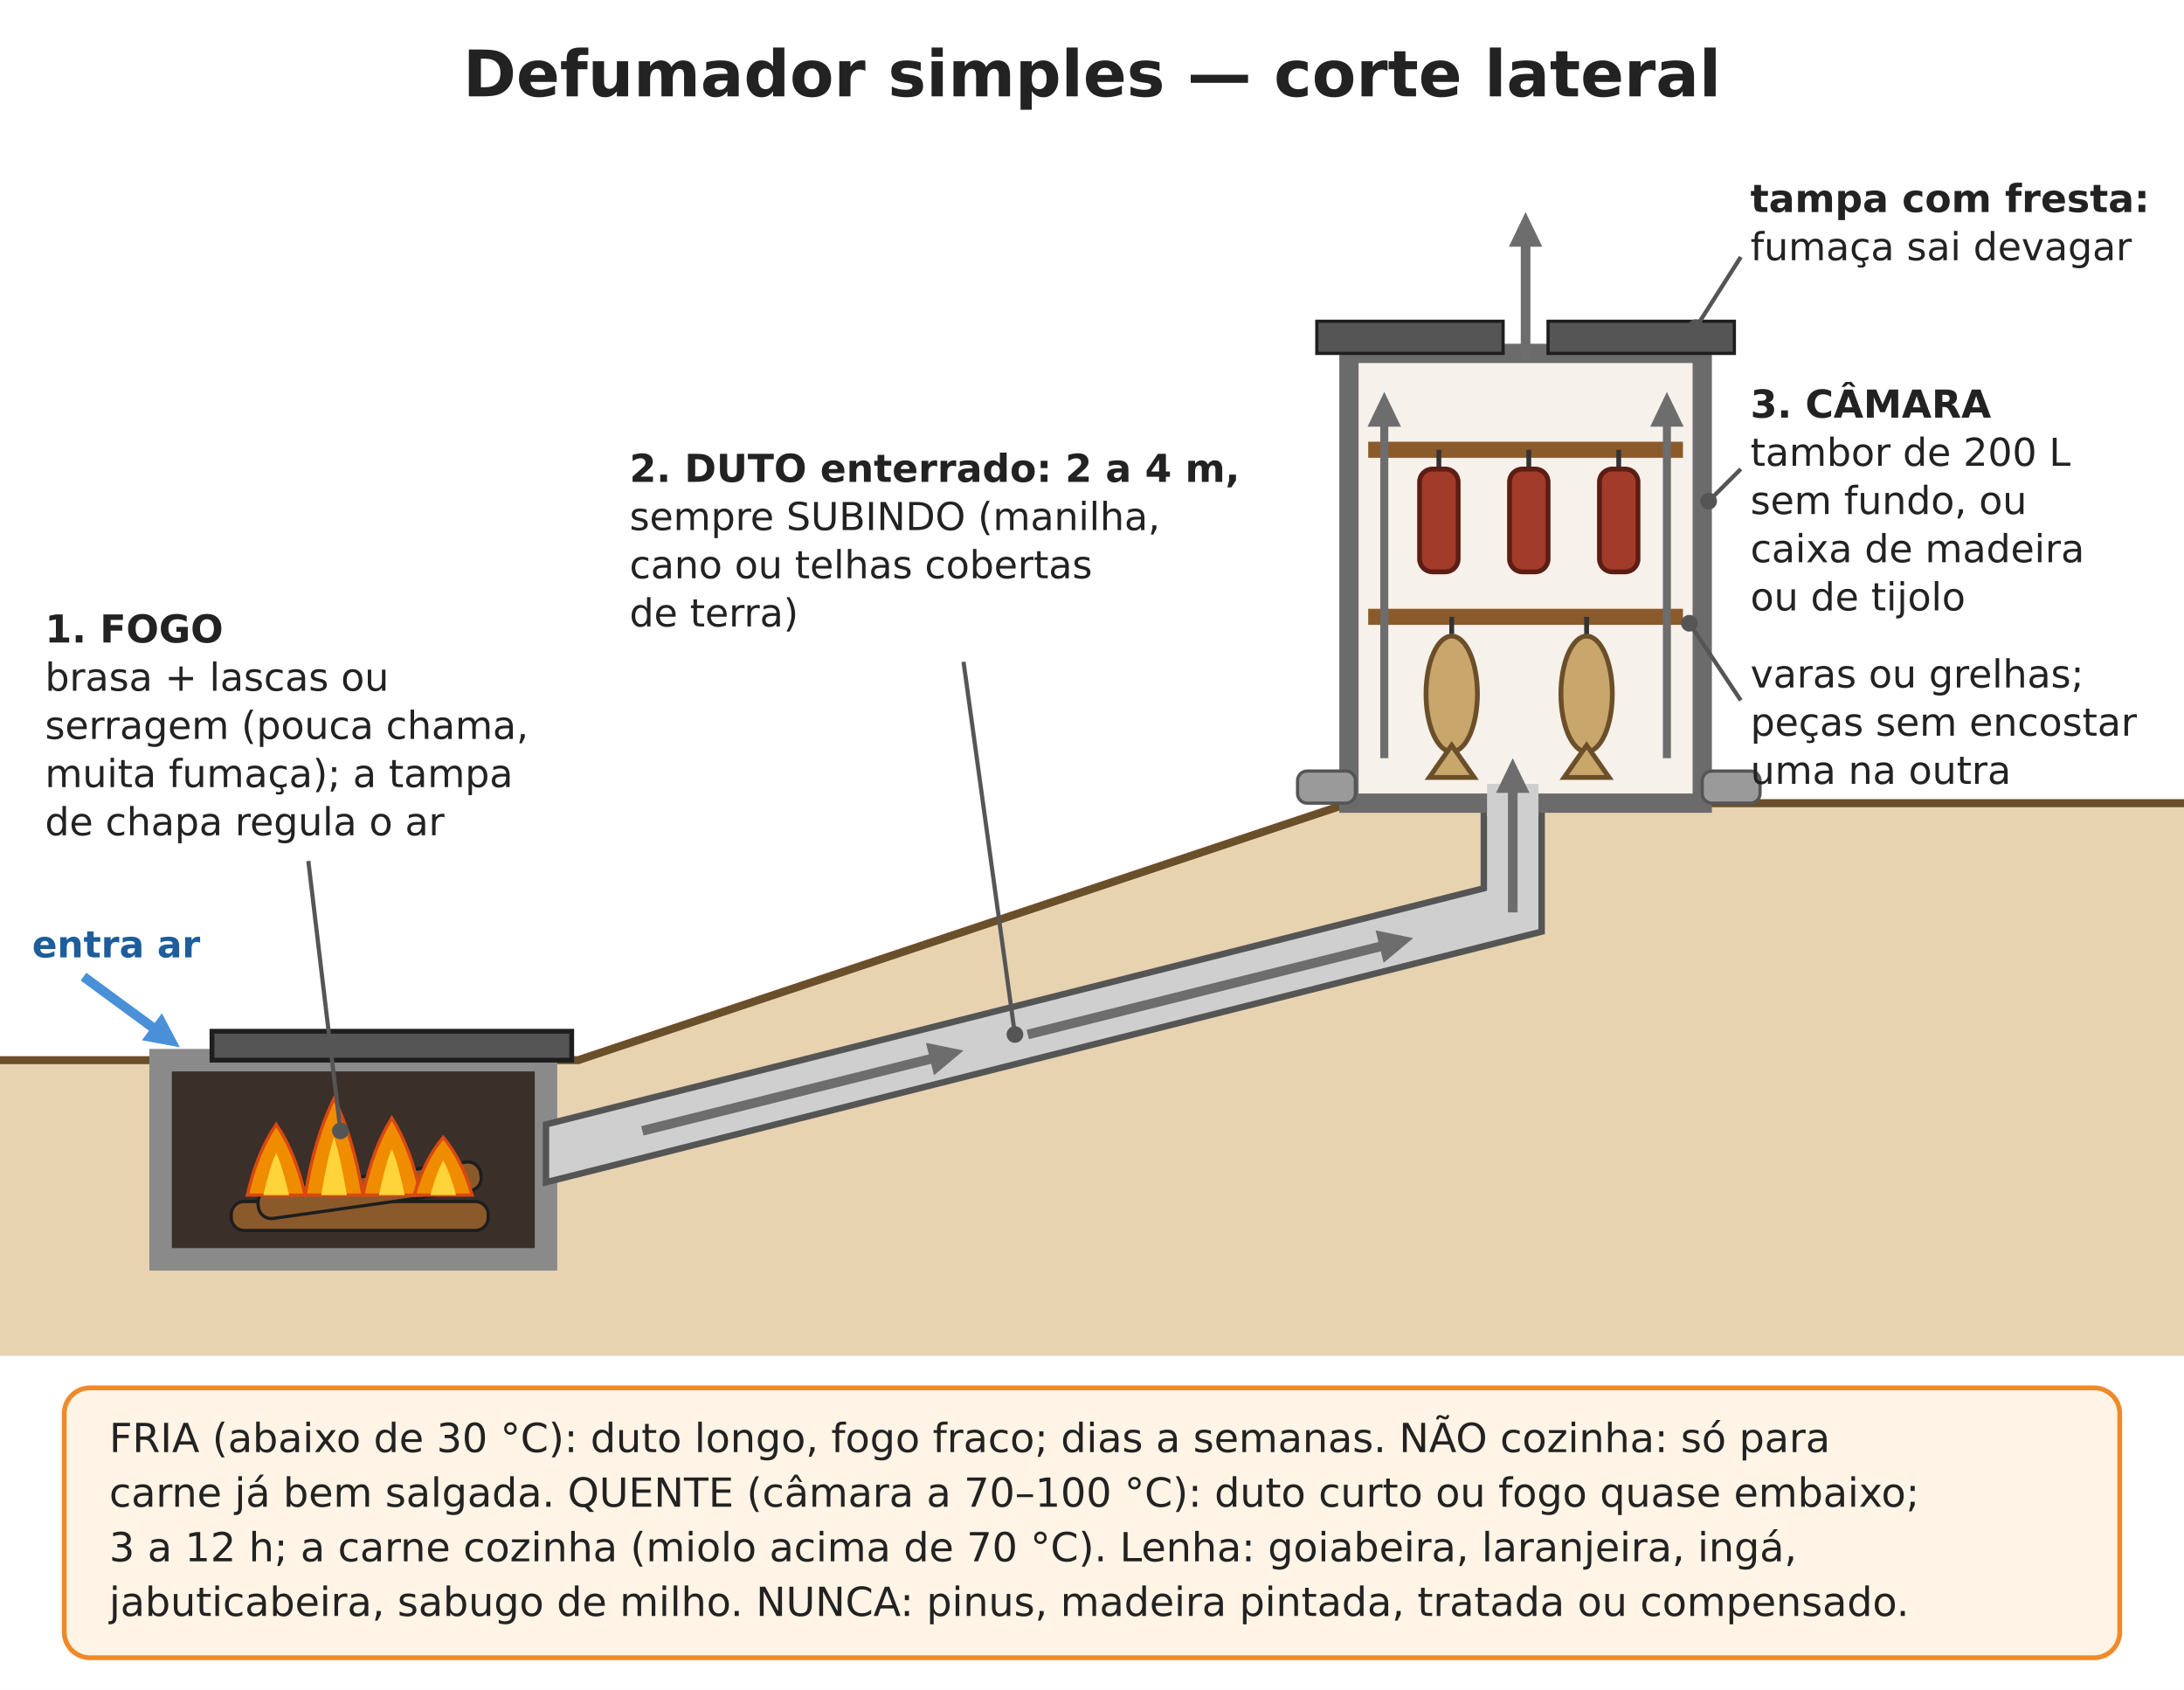
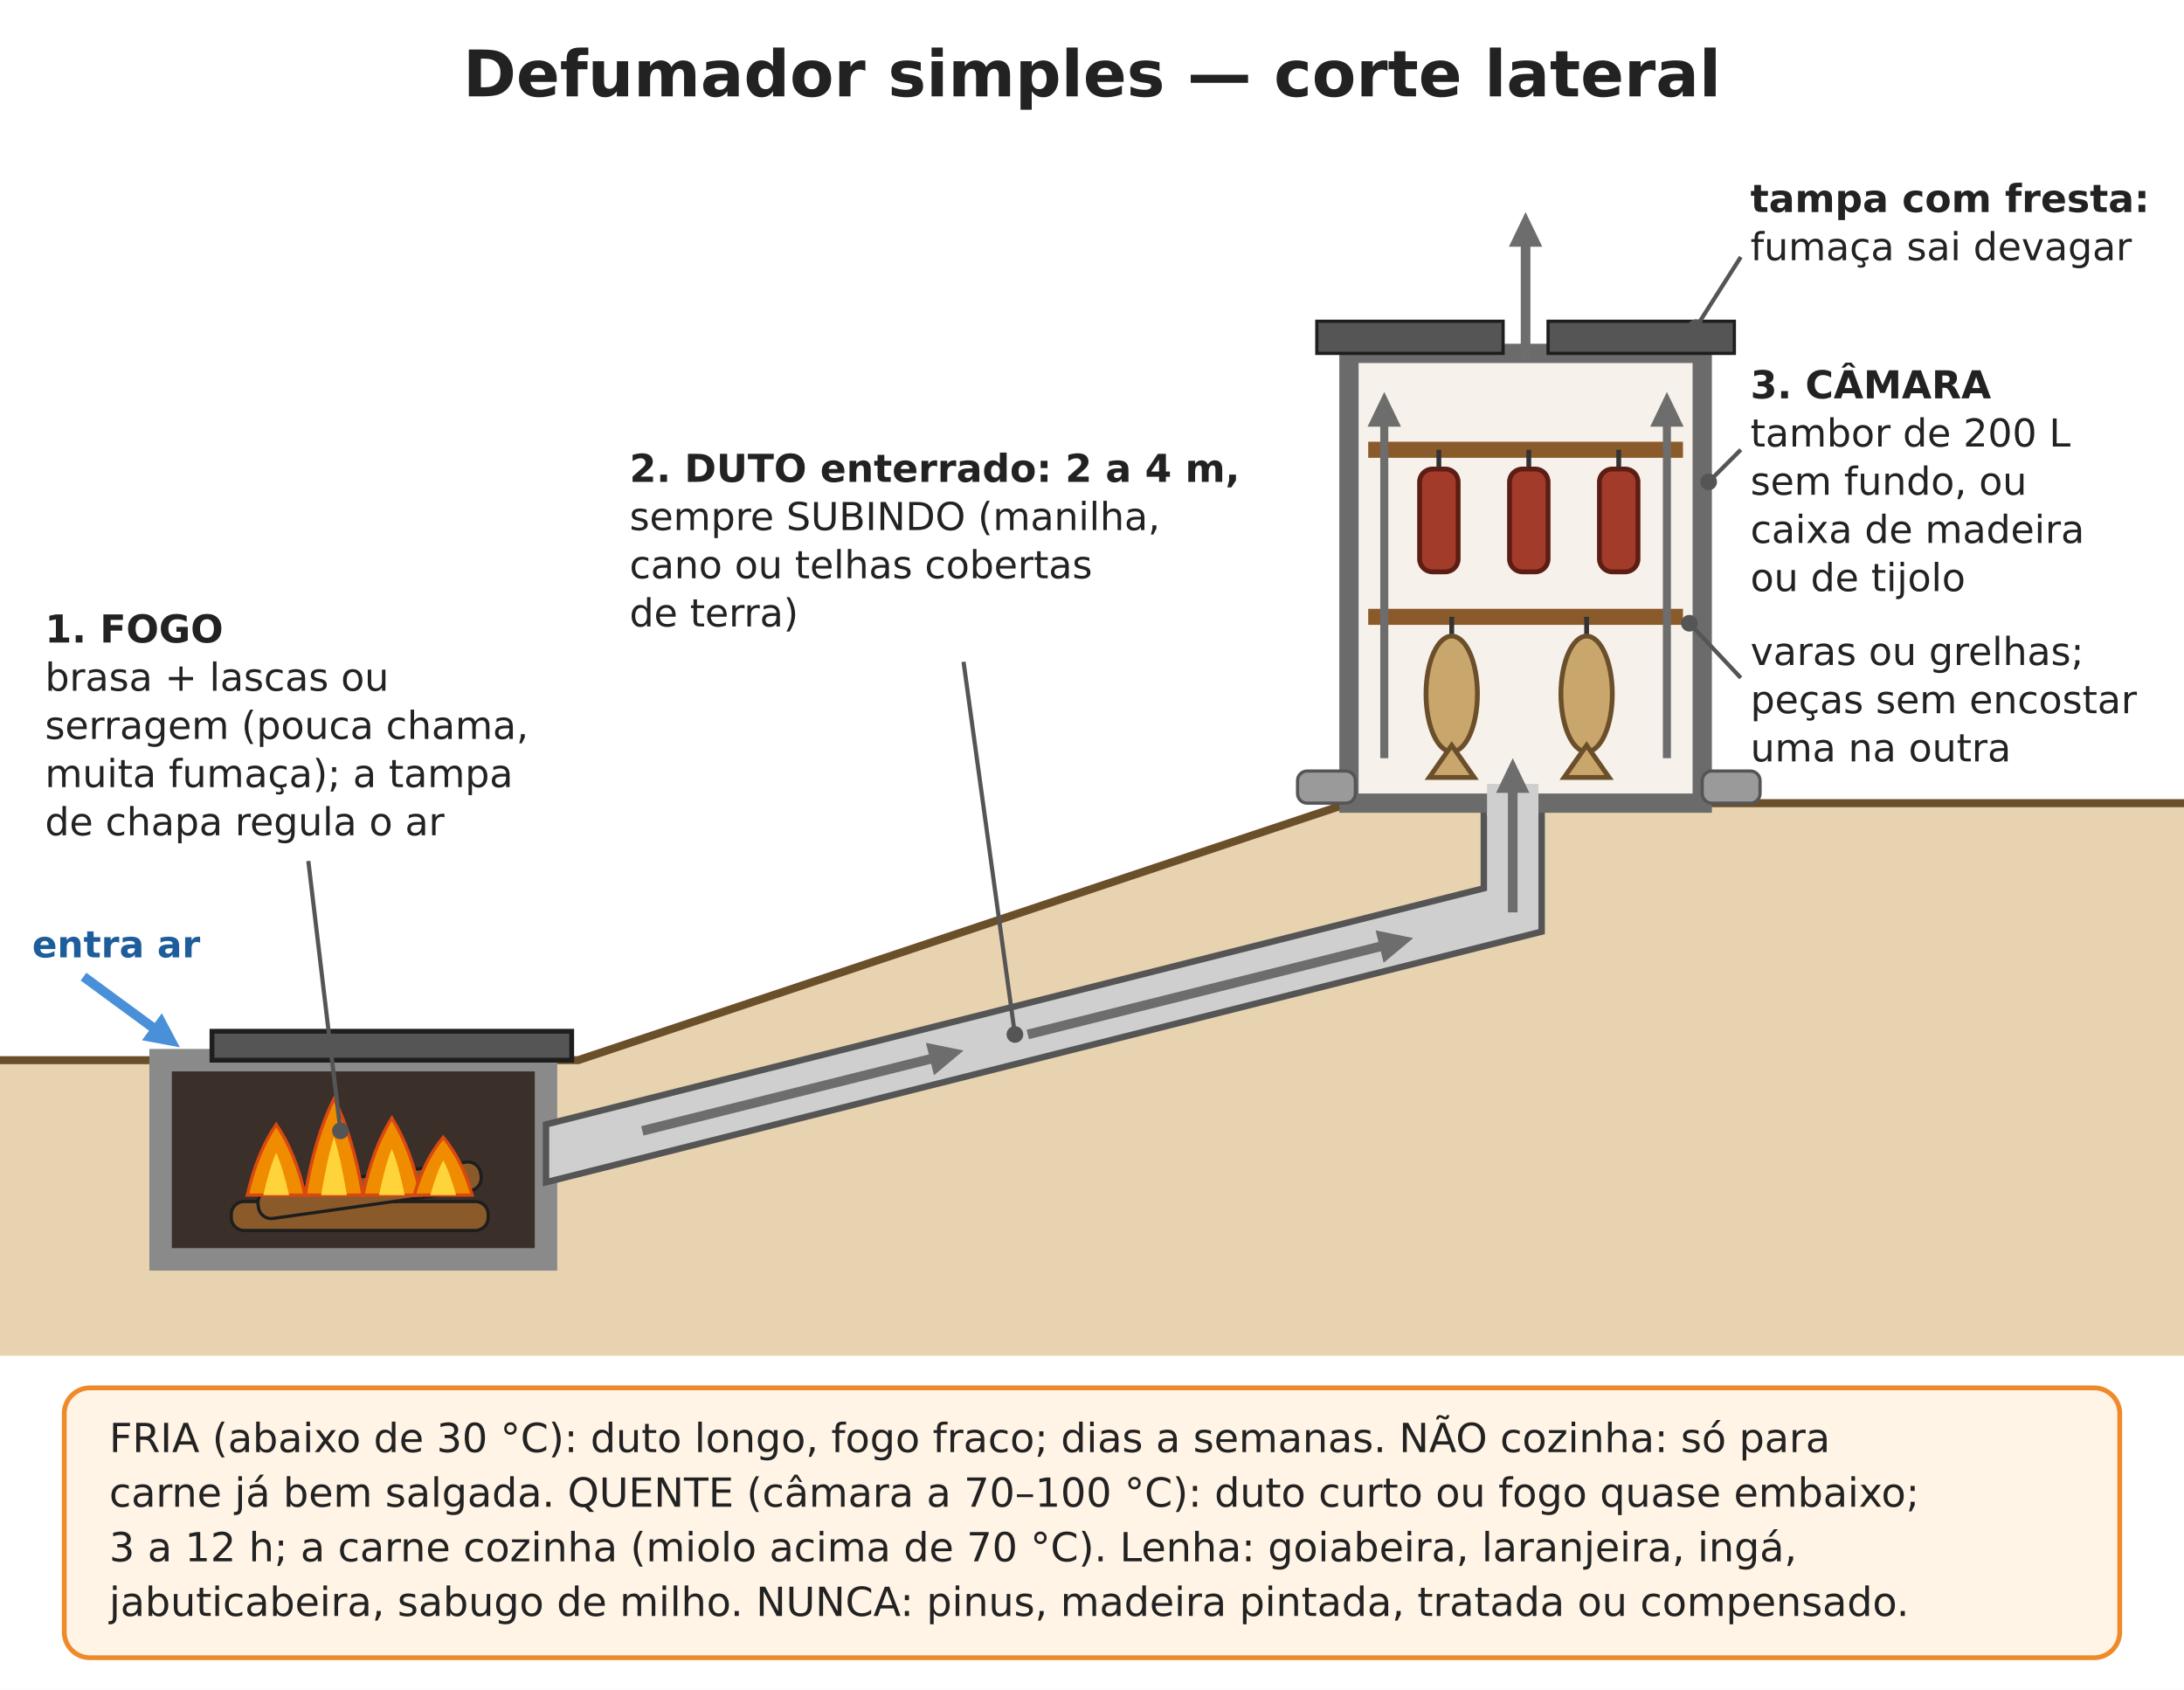
<svg xmlns="http://www.w3.org/2000/svg" viewBox="0 0 680 526" font-family="DejaVu Sans, Arial, Helvetica, sans-serif">
  <rect width="680" height="526" fill="#fff" />
  <text x="340.0" y="30" text-anchor="middle" font-size="20" font-weight="bold" fill="#222">Defumador simples — corte lateral</text>
  <polygon points="0,330 180,330 420,250 680,250 680,422 0,422" fill="#e8d3b0" />
  <polyline points="0,330 180,330 420,250 680,250" fill="none" stroke="#6b4f2a" stroke-width="2.5" />
  <rect x="50" y="330" width="120" height="62" fill="#3b2f2a" stroke="#8a8a8a" stroke-width="7" />
  <rect x="72" y="374" width="80" height="9" rx="4" fill="#8b5a2b" stroke="#1e1e1e" stroke-width="1" />
  <rect x="80" y="366" width="70" height="9" rx="4" fill="#8b5a2b" stroke="#1e1e1e" stroke-width="1" transform="rotate(-8 115 370)" />
  <path d="M77,372 Q80,358.8 86,350 Q92,358.8 95,372 Z" fill="#f08c00" stroke="#d9480f" stroke-width="1" />
  <path d="M82,372 Q84,363.2 86,358.8 Q88,363.2 90,372 Z" fill="#ffd43b" />
  <path d="M95,372 Q98,354.0 104,342 Q110,354.0 113,372 Z" fill="#f08c00" stroke="#d9480f" stroke-width="1" />
  <path d="M100,372 Q102,360.0 104,354.0 Q106,360.0 108,372 Z" fill="#ffd43b" />
  <path d="M113,372 Q116,357.6 122,348 Q128,357.6 131,372 Z" fill="#f08c00" stroke="#d9480f" stroke-width="1" />
  <path d="M118,372 Q120,362.4 122,357.6 Q124,362.4 126,372 Z" fill="#ffd43b" />
  <path d="M129,372 Q132,361.2 138,354 Q144,361.2 147,372 Z" fill="#f08c00" stroke="#d9480f" stroke-width="1" />
  <path d="M134,372 Q136,364.8 138,361.2 Q140,364.8 142,372 Z" fill="#ffd43b" />
  <rect x="66" y="321" width="112" height="9" fill="#555" stroke="#1e1e1e" stroke-width="1.5" />
  <line x1="26" y1="304" x2="51.2" y2="322.5" stroke="#4a90d9" stroke-width="3" />
  <polygon points="56,326 44.2,323.8 50.4,315.4" fill="#4a90d9" />
  <text x="10" y="298" font-size="11.5" fill="#1d5d9b" font-weight="bold" text-anchor="start">entra ar</text>
  <path d="M170,350 L462,276.5 L462,250 L480,250 L480,290 L170,368 Z" fill="#cfcfcf" stroke="#555" stroke-width="2" />
  <rect x="420" y="110" width="110" height="140" fill="#f6f1ea" stroke="#6b6b6b" stroke-width="6" />
  <rect x="463" y="244" width="16" height="10" fill="#cfcfcf" />
  <rect x="404" y="240" width="18" height="10" rx="3" fill="#9a9a9a" stroke="#555" stroke-width="1" />
  <rect x="530" y="240" width="18" height="10" rx="3" fill="#9a9a9a" stroke="#555" stroke-width="1" />
  <rect x="410" y="100" width="58" height="10" fill="#555" stroke="#1e1e1e" stroke-width="1" />
  <rect x="482" y="100" width="58" height="10" fill="#555" stroke="#1e1e1e" stroke-width="1" />
  <line x1="426" y1="140" x2="524" y2="140" stroke="#8b5a2b" stroke-width="5" />
  <line x1="426" y1="192" x2="524" y2="192" stroke="#8b5a2b" stroke-width="5" />
  <line x1="448" y1="140" x2="448" y2="146" stroke="#333" stroke-width="1.5" />
  <rect x="442" y="146" width="12" height="32" rx="4" fill="#a33b2a" stroke="#5c1d14" stroke-width="1.5" />
  <line x1="476" y1="140" x2="476" y2="146" stroke="#333" stroke-width="1.5" />
  <rect x="470" y="146" width="12" height="32" rx="4" fill="#a33b2a" stroke="#5c1d14" stroke-width="1.5" />
  <line x1="504" y1="140" x2="504" y2="146" stroke="#333" stroke-width="1.5" />
  <rect x="498" y="146" width="12" height="32" rx="4" fill="#a33b2a" stroke="#5c1d14" stroke-width="1.5" />
  <line x1="452" y1="192" x2="452" y2="198" stroke="#333" stroke-width="1.5" />
  <ellipse cx="452" cy="216" rx="8" ry="18" fill="#c9a66b" stroke="#6b4f2a" stroke-width="1.5" />
  <polygon points="452,232 445,242 459,242" fill="#c9a66b" stroke="#6b4f2a" stroke-width="1.5" />
  <line x1="494" y1="192" x2="494" y2="198" stroke="#333" stroke-width="1.5" />
  <ellipse cx="494" cy="216" rx="8" ry="18" fill="#c9a66b" stroke="#6b4f2a" stroke-width="1.5" />
  <polygon points="494,232 487,242 501,242" fill="#c9a66b" stroke="#6b4f2a" stroke-width="1.5" />
  <line x1="200" y1="352" x2="294.2" y2="328.5" stroke="#6d6d6d" stroke-width="3" />
  <polygon points="300,327 290.8,334.7 288.3,324.6" fill="#6d6d6d" />
  <line x1="320" y1="322" x2="434.2" y2="293.5" stroke="#6d6d6d" stroke-width="3" />
  <polygon points="440,292 430.8,299.7 428.3,289.6" fill="#6d6d6d" />
  <line x1="471" y1="284" x2="471.0" y2="242.0" stroke="#6d6d6d" stroke-width="3" />
  <polygon points="471,236 476.2,246.8 465.8,246.8" fill="#6d6d6d" />
  <line x1="431" y1="236" x2="431.0" y2="128.0" stroke="#6d6d6d" stroke-width="2.5" />
  <polygon points="431,122 436.2,132.8 425.8,132.8" fill="#6d6d6d" />
  <line x1="519" y1="236" x2="519.0" y2="128.0" stroke="#6d6d6d" stroke-width="2.5" />
  <polygon points="519,122 524.2,132.8 513.8,132.8" fill="#6d6d6d" />
  <line x1="475" y1="112" x2="475.0" y2="72.0" stroke="#6d6d6d" stroke-width="3" />
  <polygon points="475,66 480.2,76.8 469.8,76.8" fill="#6d6d6d" />
  <text x="14" y="200" font-size="12" fill="#222" font-weight="bold" text-anchor="start">1. FOGO</text>
  <text x="14" y="215" font-size="12" fill="#222" text-anchor="start">brasa + lascas ou</text>
  <text x="14" y="230" font-size="12" fill="#222" text-anchor="start">serragem (pouca chama,</text>
  <text x="14" y="245" font-size="12" fill="#222" text-anchor="start">muita fumaça); a tampa</text>
  <text x="14" y="260" font-size="12" fill="#222" text-anchor="start">de chapa regula o ar</text>
  <line x1="96" y1="268" x2="106" y2="352" stroke="#555" stroke-width="1.3" />
  <circle cx="106" cy="352" r="2.6" fill="#555" />
  <text x="196" y="150" font-size="12" fill="#222" font-weight="bold" text-anchor="start">2. DUTO enterrado: 2 a 4 m,</text>
  <text x="196" y="165" font-size="12" fill="#222" text-anchor="start">sempre SUBINDO (manilha,</text>
  <text x="196" y="180" font-size="12" fill="#222" text-anchor="start">cano ou telhas cobertas</text>
  <text x="196" y="195" font-size="12" fill="#222" text-anchor="start">de terra)</text>
  <line x1="300" y1="206" x2="316" y2="322" stroke="#555" stroke-width="1.3" />
  <circle cx="316" cy="322" r="2.6" fill="#555" />
  <text x="545" y="66" font-size="12" fill="#222" font-weight="bold" text-anchor="start">tampa com fresta:</text>
  <text x="545" y="81" font-size="12" fill="#222" text-anchor="start">fumaça sai devagar</text>
  <line x1="542" y1="80" x2="528" y2="102" stroke="#555" stroke-width="1.3" />
  <circle cx="528" cy="102" r="2.6" fill="#555" />
-   <text x="545" y="130" font-size="12" fill="#222" font-weight="bold" text-anchor="start">3. CÂMARA</text>
-   <text x="545" y="145" font-size="12" fill="#222" text-anchor="start">tambor de 200 L</text>
-   <text x="545" y="160" font-size="12" fill="#222" text-anchor="start">sem fundo, ou</text>
-   <text x="545" y="175" font-size="12" fill="#222" text-anchor="start">caixa de madeira</text>
-   <text x="545" y="190" font-size="12" fill="#222" text-anchor="start">ou de tijolo</text>
-   <line x1="542" y1="146" x2="532" y2="156" stroke="#555" stroke-width="1.3" />
-   <circle cx="532" cy="156" r="2.6" fill="#555" />
-   <text x="545" y="214" font-size="12" fill="#222" text-anchor="start">varas ou grelhas;</text>
-   <text x="545" y="229" font-size="12" fill="#222" text-anchor="start">peças sem encostar</text>
-   <text x="545" y="244" font-size="12" fill="#222" text-anchor="start">uma na outra</text>
-   <line x1="542" y1="218" x2="526" y2="194" stroke="#555" stroke-width="1.3" />
+   <text x="545" y="124" font-size="12" fill="#222" font-weight="bold" text-anchor="start">3. CÂMARA</text>
+   <text x="545" y="139" font-size="12" fill="#222" text-anchor="start">tambor de 200 L</text>
+   <text x="545" y="154" font-size="12" fill="#222" text-anchor="start">sem fundo, ou</text>
+   <text x="545" y="169" font-size="12" fill="#222" text-anchor="start">caixa de madeira</text>
+   <text x="545" y="184" font-size="12" fill="#222" text-anchor="start">ou de tijolo</text>
+   <line x1="542" y1="140" x2="532" y2="150" stroke="#555" stroke-width="1.3" />
+   <circle cx="532" cy="150" r="2.6" fill="#555" />
+   <text x="545" y="207" font-size="12" fill="#222" text-anchor="start">varas ou grelhas;</text>
+   <text x="545" y="222" font-size="12" fill="#222" text-anchor="start">peças sem encostar</text>
+   <text x="545" y="237" font-size="12" fill="#222" text-anchor="start">uma na outra</text>
+   <line x1="542" y1="211" x2="526" y2="194" stroke="#555" stroke-width="1.3" />
  <circle cx="526" cy="194" r="2.6" fill="#555" />
  <rect x="20" y="432" width="640" height="84" rx="8" fill="#fff4e5" stroke="#ef8a2b" stroke-width="1.5" />
  <text x="34" y="452" font-size="12.5" fill="#222" text-anchor="start">FRIA (abaixo de 30 °C): duto longo, fogo fraco; dias a semanas. NÃO cozinha: só para</text>
  <text x="34" y="469" font-size="12.5" fill="#222" text-anchor="start">carne já bem salgada. QUENTE (câmara a 70–100 °C): duto curto ou fogo quase embaixo;</text>
  <text x="34" y="486" font-size="12.5" fill="#222" text-anchor="start">3 a 12 h; a carne cozinha (miolo acima de 70 °C). Lenha: goiabeira, laranjeira, ingá,</text>
  <text x="34" y="503" font-size="12.5" fill="#222" text-anchor="start">jabuticabeira, sabugo de milho. NUNCA: pinus, madeira pintada, tratada ou compensado.</text>
</svg>
